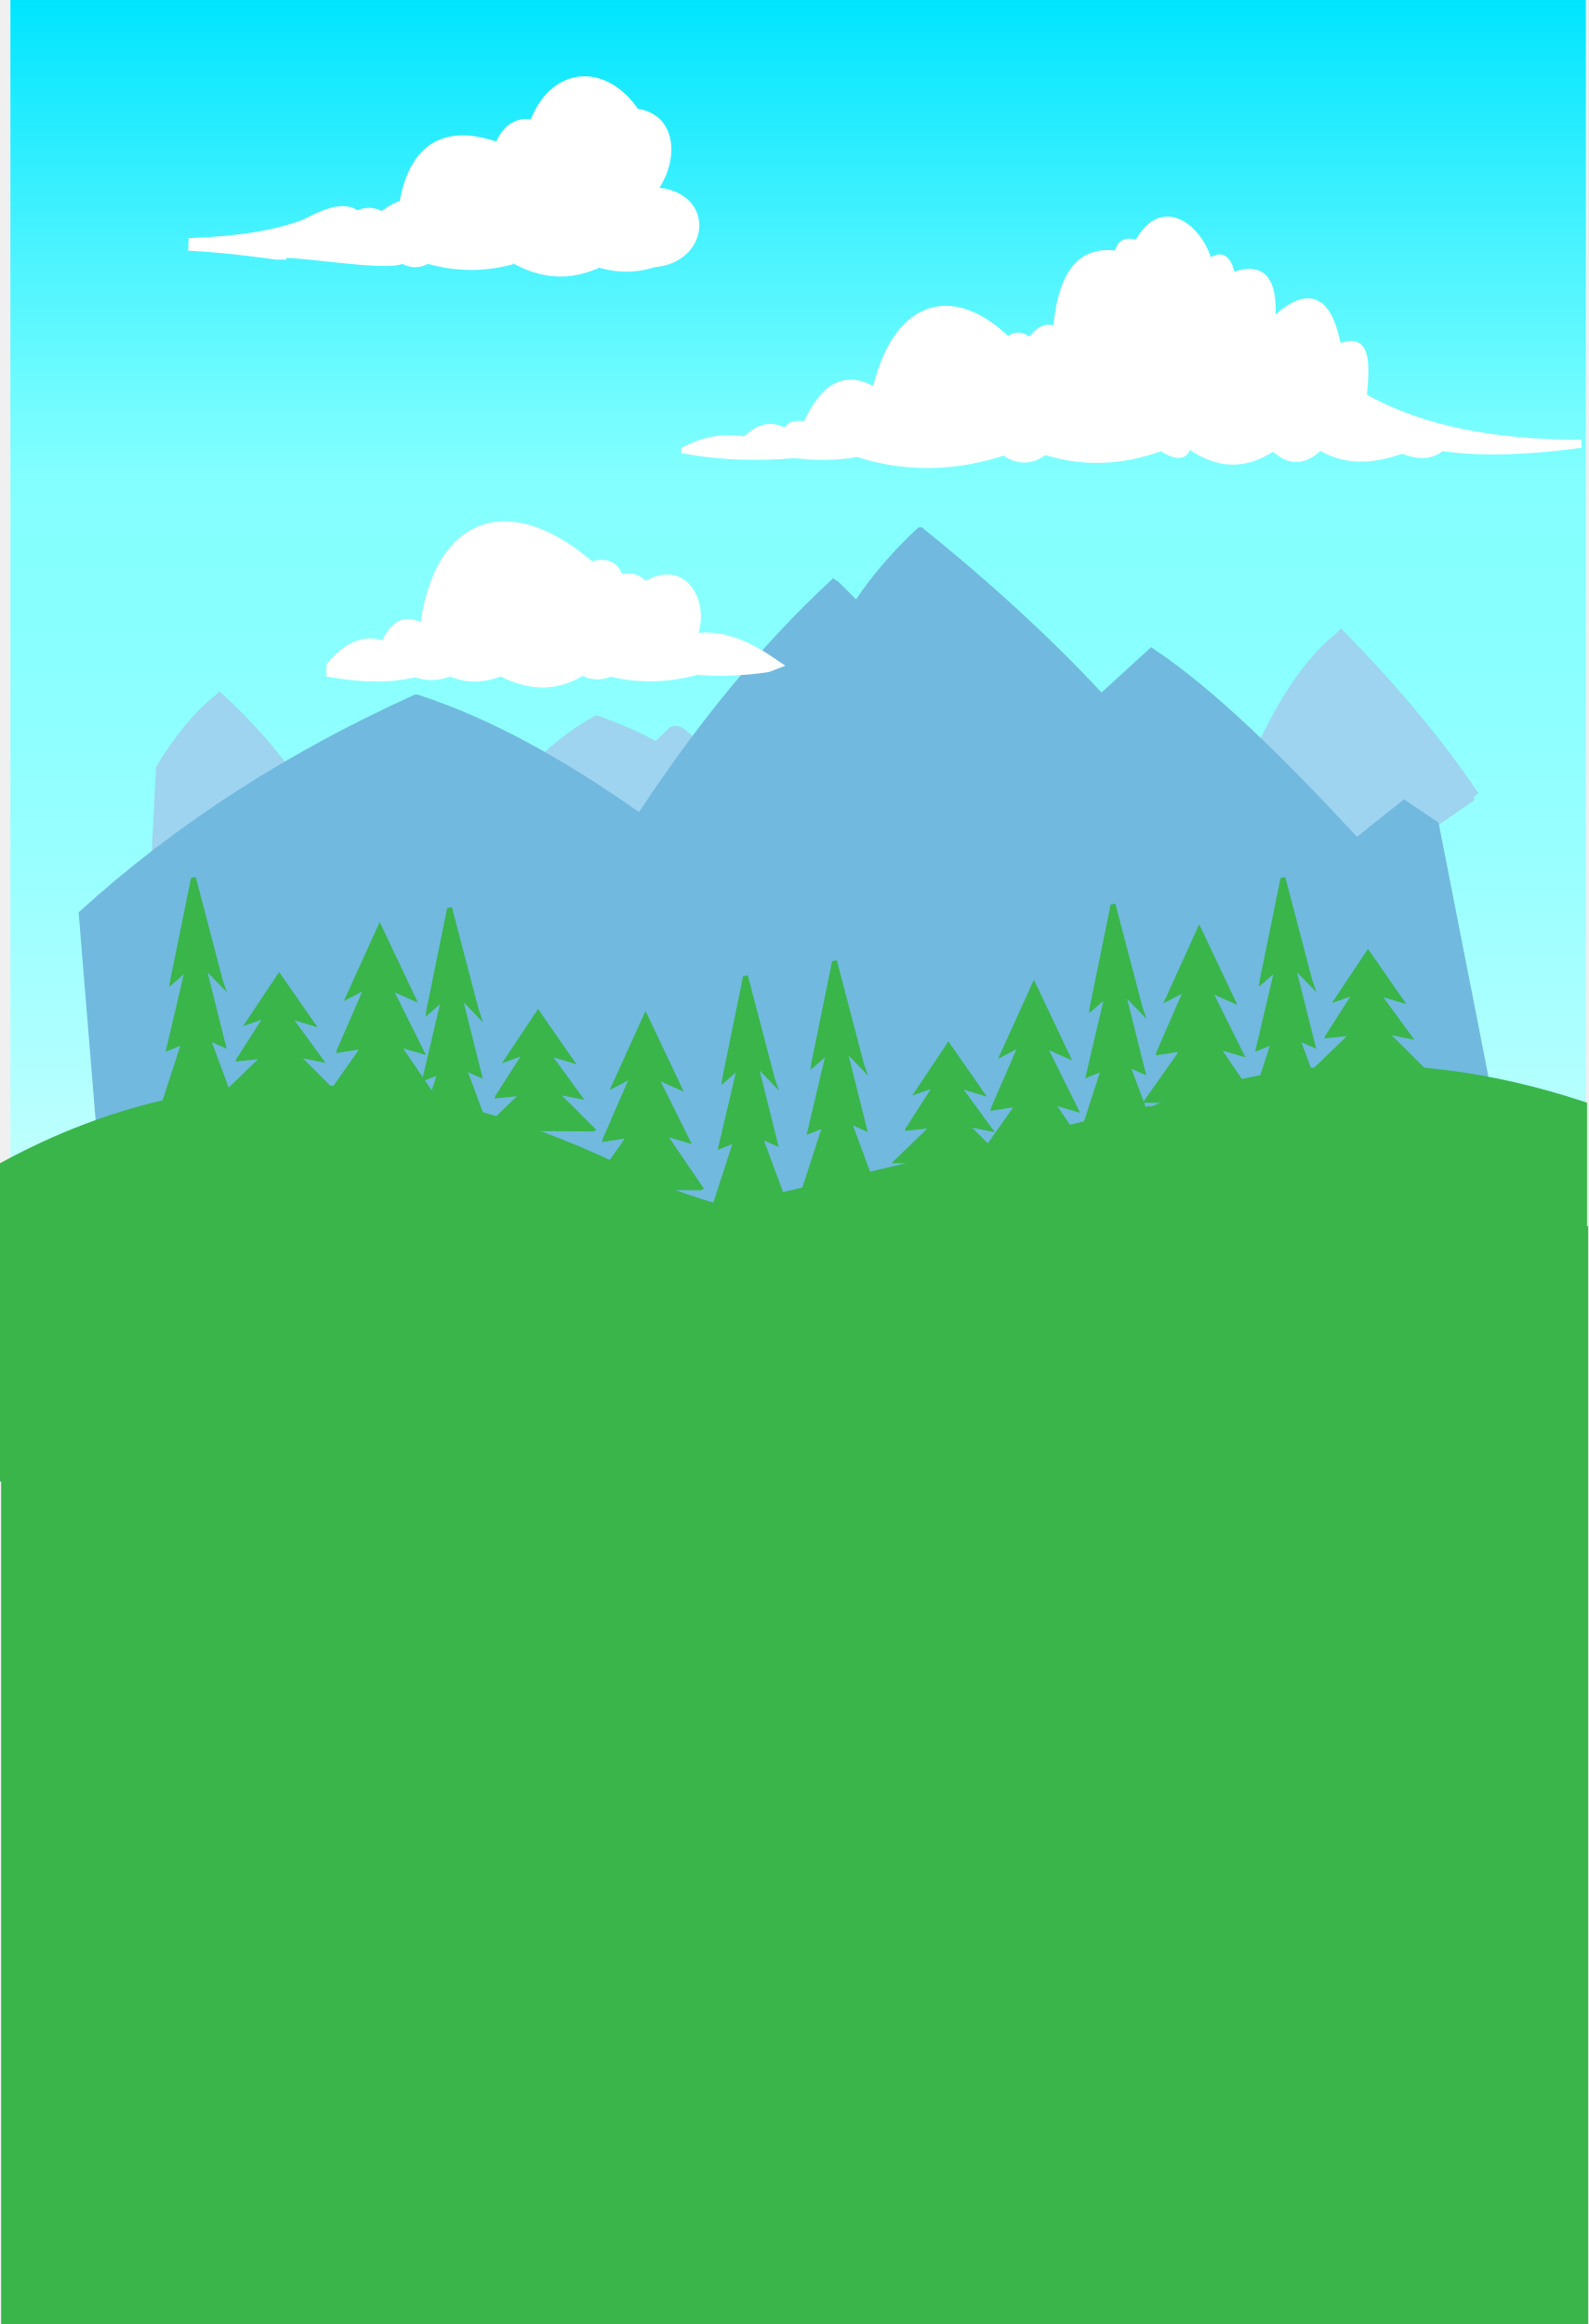
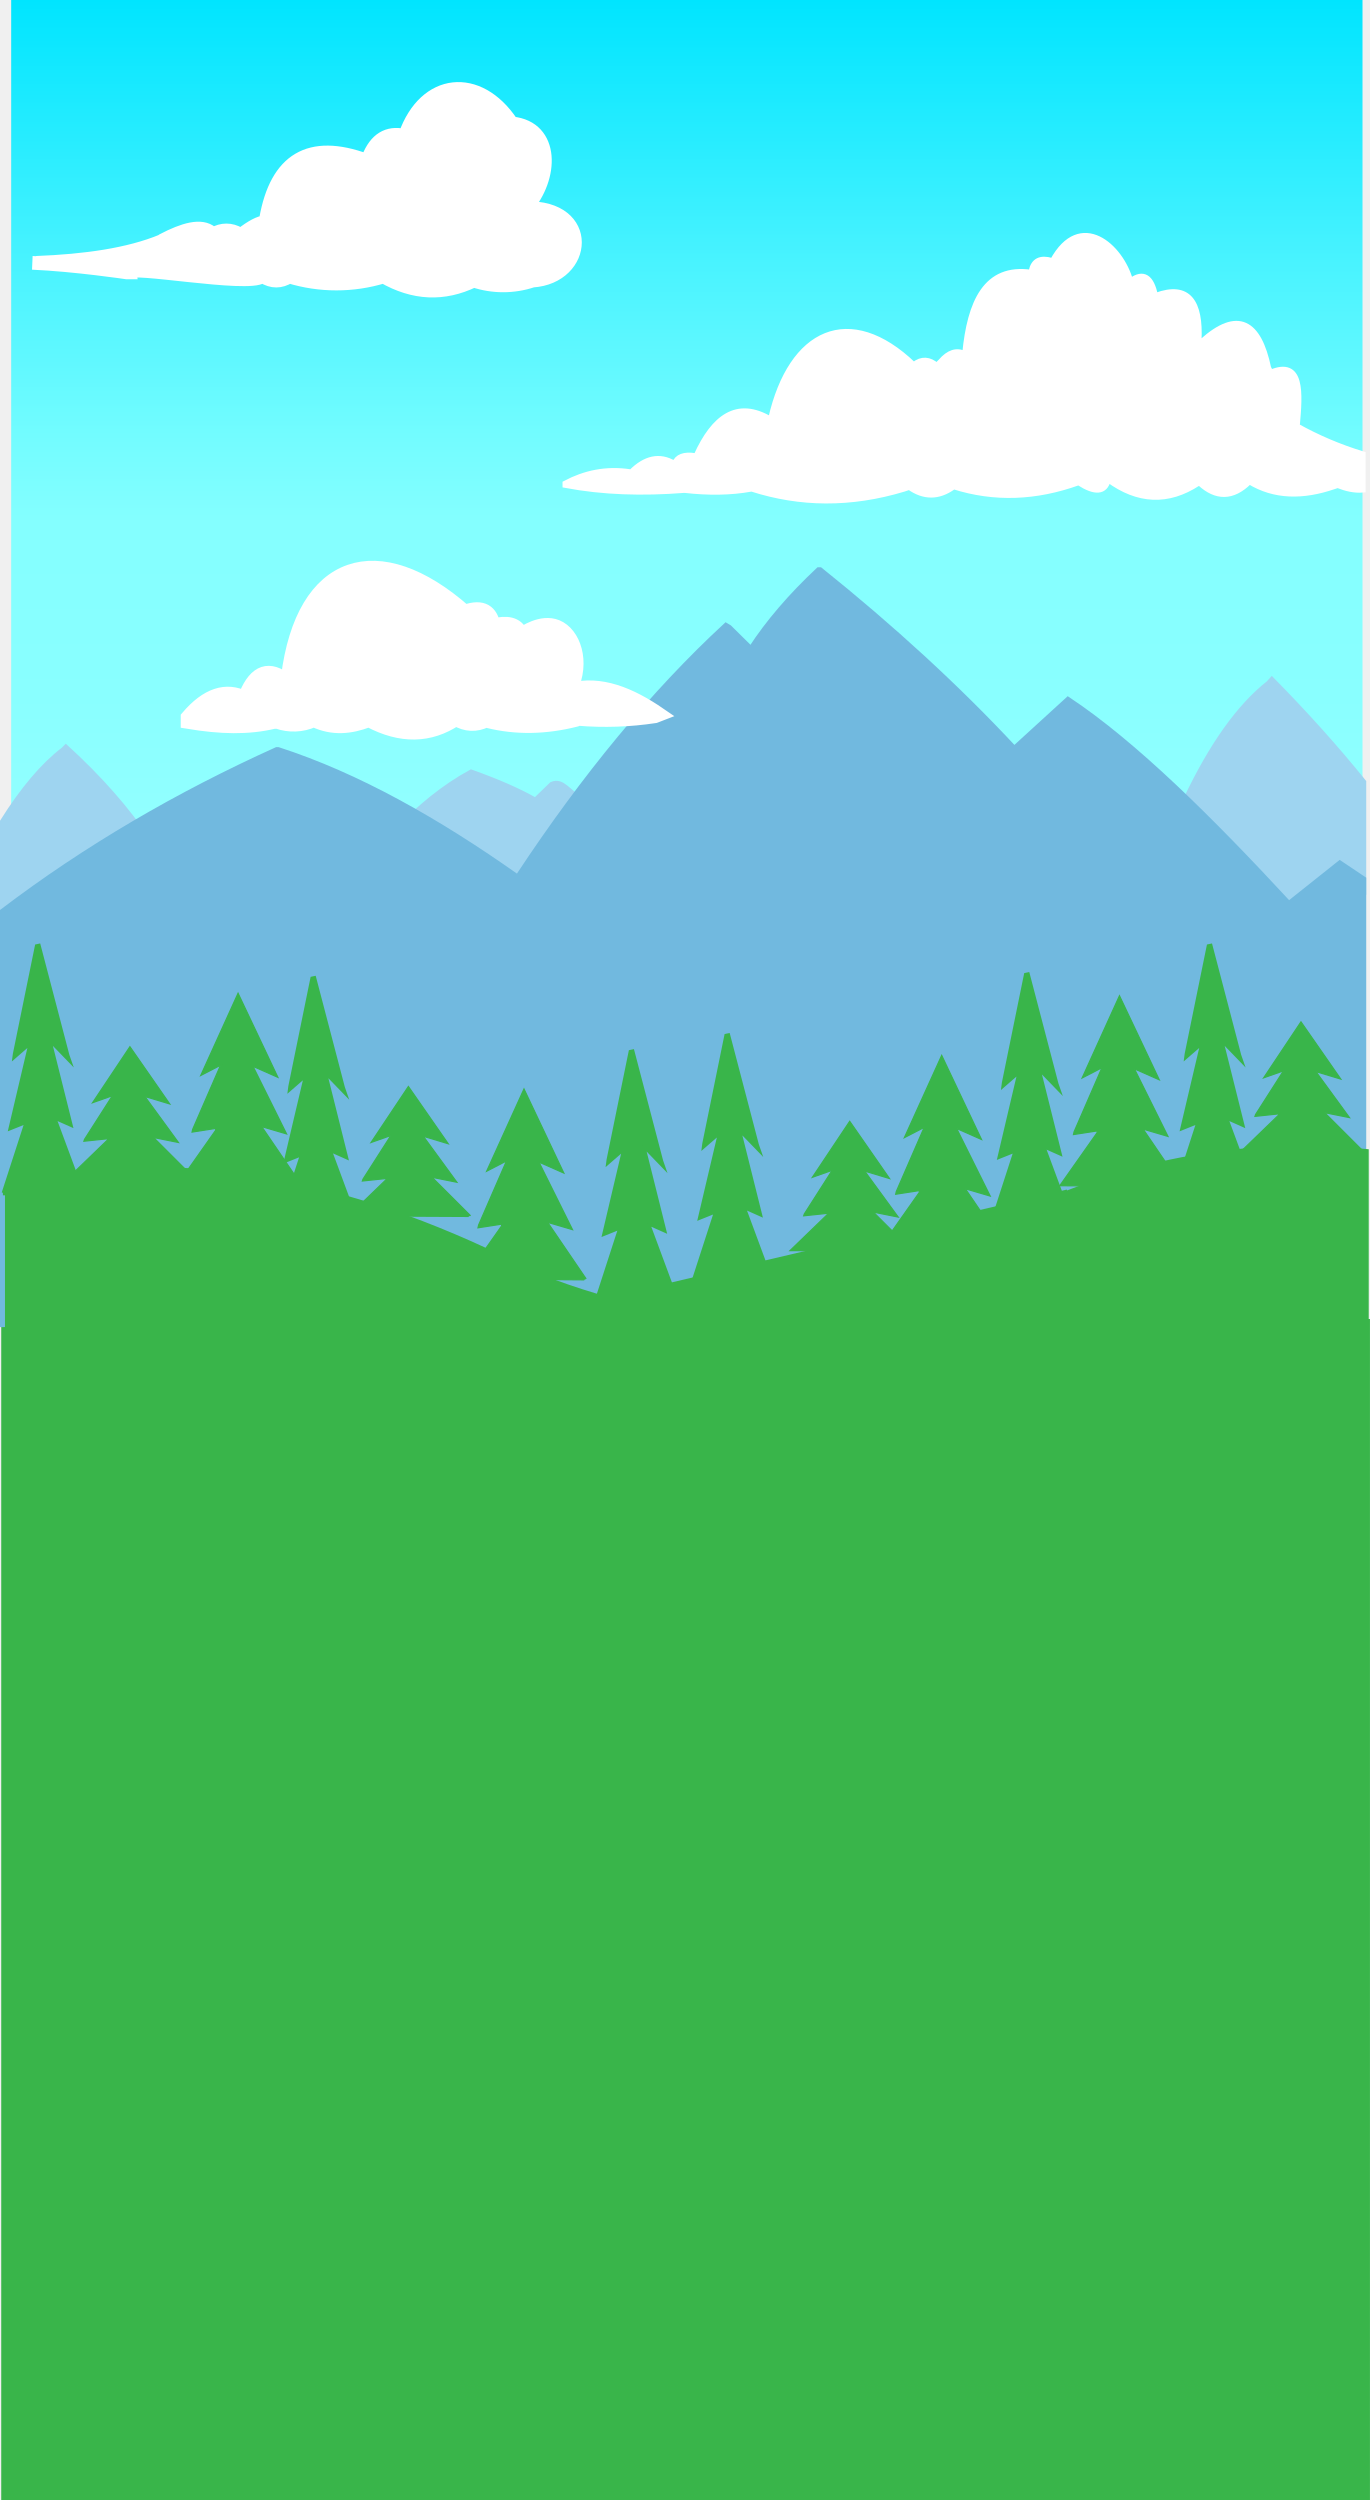
- <svg xmlns="http://www.w3.org/2000/svg" id="Layer_1" data-name="Layer 1" viewBox="0 0 1374 2011">
+ <svg xmlns="http://www.w3.org/2000/svg" id="Layer_1" data-name="Layer 1" viewBox="0 0 1102 2011">
  <defs>
-     <style>.cls-1{fill:url(#linear-gradient);}.cls-2,.cls-4{fill:#fff;stroke:#fff;}.cls-2,.cls-3,.cls-4,.cls-5,.cls-6,.cls-7,.cls-8{stroke-miterlimit:10;}.cls-2{stroke-width:11px;}.cls-3{fill:#9ed4f0;stroke:#9ed4f0;}.cls-3,.cls-5{stroke-width:4px;}.cls-4{stroke-width:5px;}.cls-5{fill:#71b9df;stroke:#71b9df;}.cls-6,.cls-7,.cls-8{fill:#39b54a;stroke:#39b54a;}.cls-6{stroke-width:10px;}.cls-7{stroke-width:2px;}</style>
-     <linearGradient id="linear-gradient" x1="141.5" y1="959" x2="1541.5" y2="959" gradientTransform="translate(-268.5 1541.5) rotate(-90)" gradientUnits="userSpaceOnUse">
+     <style>.cls-1{fill:url(#linear-gradient);}.cls-2,.cls-8{fill:#fff;stroke:#fff;}.cls-2,.cls-3,.cls-4,.cls-5,.cls-6,.cls-7,.cls-8{stroke-miterlimit:10;}.cls-2{stroke-width:11px;}.cls-3{fill:#9ed4f0;stroke:#9ed4f0;}.cls-3,.cls-5{stroke-width:4px;}.cls-4,.cls-6,.cls-7{fill:#39b54a;stroke:#39b54a;}.cls-4{stroke-width:10px;}.cls-5{fill:#71b9df;stroke:#71b9df;}.cls-6{stroke-width:2px;}.cls-8{stroke-width:5px;}</style>
+     <linearGradient id="linear-gradient" x1="141.5" y1="958" x2="1541.5" y2="958" gradientTransform="translate(-405.5 1541.5) rotate(-90)" gradientUnits="userSpaceOnUse">
      <stop offset="0.06" stop-color="#fff" />
      <stop offset="0.08" stop-color="#f9ffff" />
      <stop offset="0.22" stop-color="#cfffff" />
      <stop offset="0.35" stop-color="#aeffff" />
      <stop offset="0.48" stop-color="#97ffff" />
      <stop offset="0.6" stop-color="#89ffff" />
      <stop offset="0.7" stop-color="#84ffff" />
      <stop offset="0.75" stop-color="#72fcff" />
      <stop offset="0.86" stop-color="#44f2ff" />
      <stop offset="1" stop-color="#00e5ff" />
    </linearGradient>
  </defs>
-   <rect class="cls-1" x="9" width="1363" height="1400" />
-   <path class="cls-2" d="M17,182.43c34.51,1.53,75.87,7.7,75.87,7.7H95c-1.31-6.47,95.15,11.66,106.67,3.3h1.1q10.44,6.6,20.89,0a129.74,129.74,0,0,0,75.87,0q36.3,20.9,72.58,3.3a74.55,74.55,0,0,0,47.28,0c43.86-2.87,48.94-59.84-5.49-58.29,21.62-24.25,22.75-64.77-11-68.17l-.55-.55c-26.63-39.8-69.33-35.4-85.29,9.84l-1,.6q-19.8-4.39-28.59,17.6l-2.2,2.2Q217.64,75.21,205,147.24l-.63,2.49q-6.69.38-19,9.94l-1.83-.33q-10.44-6-20.89,0l-1.65-1.1c-8.11-6.82-22.26-2.67-38.88,6l-.71.62C94.47,176,59.53,180.91,20.26,182.43" transform="translate(146 29)" />
-   <path class="cls-3" d="M455.91,675.19l4.7-59.59c-12.9-7.62-17.09-17.47-25.81-13.67l-13.17,12.74q-20-11.42-51.69-22.65c-21.78,11.91-41.8,28.22-60.44,48L309,677.58Z" transform="translate(146 29)" />
-   <path class="cls-3" d="M108,649-14,733l5-98q25.5-41.5,51-61l2-2q41,37.5,66,75" transform="translate(146 29)" />
-   <path class="cls-4" d="M1222,356c-43.19,5.83-83.64,7.89-119,3v-2c-9.06,9.78-22.27,9.55-36,4l-3,1c-24.84,8.54-47.78,8.45-68-4l-.5.5c-13.13,12.89-26.12,12.8-39,1h-2q-36,23.5-72-3l-.5.5q-3.5,14.5-23,2h-1c-33.54,12-66.88,13.58-100,3l-.5.5q-17.5,12.5-35,0L718,364c-43,13-83.5,12.32-122,0h-1c-16.62,3-34.36,3.1-53,1h-1c-33.13,2.59-64.95,1.67-95-4v-1c15.35-8.06,32.34-12,52-9h1q17-17,34-7h1q3-8,16-6l1.5-.5c14-30.78,32.5-44.69,59-29l1-1c16.17-70.26,62.91-91.85,114-43h1q9-7,18,1L748,262q9.5-11,19-6l.5-.5c4-41.41,16.73-70.27,53-65l.5-1.5q2.5-12,16-8h1c22.1-40.57,54.45-11.67,62,16h1q14.5-10.5,19,12h1c25.8-9.45,35.53,4.94,34,36l3,1c28.83-25.94,45.35-15.54,53,21l2,4c25.29-10.84,23.5,15.59,21,43,51.62,29.15,116,40.09,188,40" transform="translate(146 29)" />
-   <path class="cls-3" d="M1128.71,661.59,957,779.85l-12.12-165.8q31-65.46,66.55-93.49l2.69-3q71,72.13,117.33,141" transform="translate(146 29)" />
-   <path class="cls-5" d="M1162.64,1019.79,1096.78,684l-28-18.81-41,32.63c-63-68.08-123.88-128.5-177.68-164.25L806.88,573c-46-49.35-98.22-97.22-156.14-143.71h-1.32q-33.84,31.77-54.42,63.5l-17.3-17.11L574.91,474c-58.63,54.16-114,121.52-166.4,200.8l-1.18,1.72C342.77,630.88,278.53,594.6,214.81,574h-1.32C106.19,622.5,9,684-75.89,761.28l22.55,275.9Z" transform="translate(146 29)" />
-   <path class="cls-2" d="M517.89,547.18a265.48,265.48,0,0,1-61.84,2.1l-1.69.8q-37.07,9.42-70.67,1.1l-1.65-.55q-12.15,6.07-24.29-1.11c-21.07,14.06-44.25,14.53-69.57,1.11h-1.1c-14.12,5.4-28.41,6.87-43.06,0h-1.11a38.79,38.79,0,0,1-28.71,1.1l-2.76,0c-20.7,4.95-42.58,4.49-69.56,0v-3.82q23.19-27.24,46.38-15.46l.55-2.76q11.77-28.35,33.12-11l.56-2.76c11.9-95.8,73.34-114,142.43-53,14.87-5.23,21,.43,23.19,11,10.43-2.61,18.49-1.48,22.09,6.62l.55.55c1.44-1.05,15.75-11.15,28.15-6.07,13.56,5.56,21.85,28,11.05,50.79,23.81-6.38,47.76,3.37,71.77,19.88Z" transform="translate(146 29)" />
-   <polygon class="cls-6" points="991 963 1009 1086 425 1102 378 1107 991 963" />
-   <polyline class="cls-7" points="139.36 960.5 204.4 962.61 204.38 961.61 181.53 899.92 194.62 905.74 177.68 837.96 193.92 854.74 191.83 848.77 168.61 760.08 166.12 760.61 148.32 847.87 147.87 851.37 160.71 840.2 144.65 908.42 157.58 903.25 139.35 959.5" />
-   <polyline class="cls-7" points="616.97 1045.5 682 1047.61 681.99 1046.61 659.14 984.92 672.22 990.74 655.29 922.96 671.52 939.74 669.44 933.77 646.22 845.08 643.72 845.61 625.92 932.87 625.47 936.37 638.32 925.2 622.25 993.42 635.18 988.25 616.95 1044.5" />
-   <polyline class="cls-7" points="1081.96 960.5 1147 962.61 1146.99 961.61 1124.14 899.92 1137.22 905.74 1120.29 837.96 1136.52 854.74 1134.44 848.77 1111.21 760.08 1108.72 760.61 1090.92 847.87 1090.47 851.37 1103.32 840.2 1087.25 908.42 1100.18 903.25 1081.95 959.5" />
-   <polyline class="cls-7" points="360.96 986.5 426 988.61 425.99 987.61 403.14 925.92 416.22 931.74 399.29 863.96 415.52 880.74 413.44 874.77 390.21 786.08 387.72 786.61 369.92 873.87 369.47 877.37 382.31 866.2 366.25 934.42 379.18 929.25 360.95 985.5" />
-   <polyline class="cls-7" points="934.97 983.5 1000 985.61 999.99 984.61 977.14 922.92 990.22 928.74 973.29 860.96 989.52 877.74 987.44 871.77 964.22 783.08 961.72 783.61 943.92 870.87 943.47 874.37 956.32 863.2 940.25 931.42 953.18 926.25 934.95 982.5" />
-   <polyline class="cls-8" points="869 1006.5 772.5 1006 802.5 977 802.5 976 783.5 978 784 976.5 807 940.5 807.5 941 790.5 947 820.5 902 852.5 948 832.5 942 859.5 979 839.5 975 870.5 1006" />
-   <polyline class="cls-8" points="290 946.5 193.5 946 223.5 917 223.5 916 204.5 918 205 916.5 228 880.5 228.5 881 211.5 887 241.5 842 273.5 888 253.5 882 280.5 919 260.5 915 291.5 946" />
-   <polyline class="cls-8" points="1232 926.5 1135.5 926 1165.5 897 1165.5 896 1146.5 898 1147 896.5 1170 860.5 1170.5 861 1153.5 867 1183.5 822 1215.5 868 1195.5 862 1222.5 899 1202.5 895 1233.5 926" />
-   <polyline class="cls-8" points="514 978.5 417.5 978 447.5 949 447.5 948 428.5 950 429 948.5 452 912.5 452.5 913 435.5 919 465.5 874 497.5 920 477.5 914 504.5 951 484.5 947 515.5 978" />
-   <polyline class="cls-8" points="607 1029.5 510.5 1028.77 540.5 986.17 540.5 984.7 521.5 987.64 522 985.43 545 932.55 545.5 933.29 528.5 942.1 558.5 876 590.5 943.57 570.5 934.76 597.5 989.11 577.5 983.23 608.5 1028.77" />
-   <polyline class="cls-8" points="377 952.5 280.5 951.77 310.5 909.17 310.5 907.7 291.5 910.64 292 908.43 315 855.55 315.5 856.29 298.5 865.1 328.5 799 360.5 866.57 340.5 857.76 367.5 912.11 347.5 906.23 378.5 951.77" />
-   <polyline class="cls-8" points="1086 954.5 989.5 953.77 1019.5 911.17 1019.5 909.7 1000.5 912.64 1001 910.43 1024 857.55 1024.5 858.29 1007.5 867.1 1037.5 801 1069.5 868.57 1049.5 859.76 1076.5 914.11 1056.5 908.23 1087.5 953.77" />
-   <polyline class="cls-7" points="693.97 1032.5 759 1034.61 758.99 1033.61 736.14 971.92 749.22 977.74 732.29 909.96 748.52 926.74 746.44 920.77 723.22 832.08 720.72 832.61 702.92 919.87 702.47 923.37 715.32 912.2 699.25 980.42 712.18 975.25 693.95 1031.5" />
-   <polyline class="cls-8" points="943 1002.5 846.5 1001.77 876.5 959.17 876.5 957.7 857.5 960.64 858 958.43 881 905.55 881.5 906.29 864.5 915.1 894.5 849 926.5 916.57 906.5 907.76 933.5 962.11 913.5 956.23 944.5 1001.77" />
-   <path class="cls-6" d="M1222,928.75c-155.93-51.23-310.44-42-463,50.25l-25.52,12.27C654.39,1044.86,552,1050.73,422,1000l-16-8C221.58,899.43,39,883.3-141,980.55V1248H1222Z" transform="translate(146 29)" />
-   <rect class="cls-6" x="6" y="1066" width="1363" height="940" />
+   <rect class="cls-1" x="9" width="1087" height="1400" />
+   <path class="cls-2" d="M17,182.43c34.51,1.53,75.87,7.7,75.87,7.7H95c-1.31-6.47,95.15,11.66,106.67,3.3h1.1q10.44,6.6,20.89,0a129.74,129.74,0,0,0,75.87,0q36.3,20.9,72.58,3.3a74.55,74.55,0,0,0,47.28,0c43.86-2.87,48.94-59.84-5.49-58.29,21.62-24.25,22.75-64.77-11-68.17l-.55-.55c-26.63-39.8-69.33-35.4-85.29,9.84l-1,.6q-19.8-4.39-28.59,17.6l-2.2,2.2Q217.64,75.21,205,147.24l-.63,2.49q-6.69.38-19,9.94l-1.83-.33q-10.44-6-20.89,0l-1.65-1.1c-8.11-6.82-22.26-2.67-38.88,6l-.71.62C94.47,176,59.53,180.91,20.26,182.43" transform="translate(9 29)" />
+   <path class="cls-3" d="M455.91,675.19l4.7-59.59c-12.9-7.62-17.09-17.47-25.81-13.67l-13.17,12.74q-20-11.42-51.69-22.65c-21.78,11.91-41.8,28.22-60.44,48L309,677.58Z" transform="translate(9 29)" />
+   <path class="cls-3" d="M1088,600q-32.82-40.66-73.93-82.42l-2.69,3q-35.5,28-66.55,93.49L957,779.85l131-90.23Z" transform="translate(9 29)" />
+   <rect class="cls-4" x="6" y="1066" width="1091" height="940" />
+   <path class="cls-3" d="M44,572l-2,2Q17.51,592.74-7,631.8v96.38L108,649l2-2Q85,609.5,44,572Z" transform="translate(9 29)" />
+   <path class="cls-5" d="M1088,678.07l-19.25-12.91-41,32.63c-63-68.08-123.88-128.5-177.68-164.25L806.88,573c-46-49.35-98.22-97.22-156.14-143.71h-1.32q-33.84,31.77-54.42,63.5l-17.3-17.11L574.91,474c-58.63,54.16-114,121.52-166.4,200.8l-1.18,1.72C342.77,630.88,278.53,594.6,214.81,574h-1.32C134.17,609.85,60.38,652.8-7,704v332.53l1095-15.67Z" transform="translate(9 29)" />
+   <polygon class="cls-4" points="854 963 872 1086 288 1102 241 1107 854 963" />
+   <polyline class="cls-6" points="2.36 960.5 67.4 962.61 67.39 961.61 44.53 899.92 57.62 905.74 40.68 837.96 56.92 854.74 54.83 848.77 31.61 760.08 29.12 760.61 11.32 847.87 10.87 851.37 23.71 840.2 7.65 908.42 20.58 903.25 2.35 959.5" />
+   <polyline class="cls-6" points="479.96 1045.5 545 1047.61 544.99 1046.61 522.14 984.92 535.22 990.74 518.29 922.96 534.52 939.74 532.44 933.77 509.21 845.08 506.72 845.61 488.92 932.87 488.47 936.37 501.31 925.2 485.25 993.42 498.18 988.25 479.95 1044.5" />
+   <polyline class="cls-6" points="944.97 960.5 1010 962.61 1009.99 961.61 987.14 899.92 1000.22 905.74 983.29 837.96 999.52 854.74 997.44 848.77 974.22 760.08 971.72 760.61 953.92 847.87 953.47 851.37 966.32 840.2 950.25 908.42 963.18 903.25 944.95 959.5" />
+   <polyline class="cls-6" points="223.97 986.5 289 988.61 288.99 987.61 266.14 925.92 279.22 931.74 262.29 863.96 278.52 880.74 276.44 874.77 253.22 786.08 250.72 786.61 232.92 873.87 232.47 877.37 245.31 866.2 229.25 934.42 242.18 929.25 223.95 985.5" />
+   <polyline class="cls-6" points="797.97 983.5 863 985.61 862.99 984.61 840.14 922.92 853.22 928.74 836.29 860.96 852.52 877.74 850.44 871.77 827.22 783.08 824.72 783.61 806.92 870.87 806.47 874.37 819.32 863.2 803.25 931.42 816.18 926.25 797.95 982.5" />
+   <polyline class="cls-7" points="732 1006.5 635.5 1006 665.5 977 665.5 976 646.5 978 647 976.5 670 940.5 670.5 941 653.5 947 683.5 902 715.5 948 695.5 942 722.5 979 702.5 975 733.5 1006" />
+   <polyline class="cls-7" points="153 946.5 56.5 946 86.5 917 86.5 916 67.5 918 68 916.5 91 880.5 91.5 881 74.5 887 104.5 842 136.5 888 116.5 882 143.5 919 123.5 915 154.5 946" />
+   <polyline class="cls-7" points="1095 926.5 998.5 926 1028.5 897 1028.5 896 1009.5 898 1010 896.5 1033 860.5 1033.5 861 1016.5 867 1046.5 822 1078.5 868 1058.5 862 1085.5 899 1065.5 895 1096.5 926" />
+   <polyline class="cls-7" points="377 978.5 280.5 978 310.5 949 310.5 948 291.5 950 292 948.5 315 912.5 315.5 913 298.5 919 328.5 874 360.5 920 340.5 914 367.5 951 347.5 947 378.5 978" />
+   <polyline class="cls-7" points="470 1029.5 373.5 1028.77 403.5 986.17 403.5 984.7 384.5 987.64 385 985.43 408 932.55 408.5 933.29 391.5 942.1 421.5 876 453.5 943.57 433.5 934.76 460.5 989.11 440.5 983.23 471.5 1028.77" />
+   <polyline class="cls-7" points="240 952.5 143.5 951.77 173.5 909.17 173.5 907.7 154.5 910.64 155 908.43 178 855.55 178.5 856.29 161.5 865.1 191.5 799 223.5 866.57 203.5 857.76 230.5 912.11 210.5 906.23 241.5 951.77" />
+   <polyline class="cls-7" points="949 954.5 852.5 953.77 882.5 911.17 882.5 909.7 863.5 912.64 864 910.43 887 857.55 887.5 858.29 870.5 867.1 900.5 801 932.5 868.57 912.5 859.76 939.5 914.11 919.5 908.23 950.5 953.77" />
+   <polyline class="cls-6" points="556.97 1032.5 622 1034.61 621.99 1033.61 599.14 971.92 612.22 977.74 595.29 909.96 611.52 926.74 609.44 920.77 586.22 832.08 583.72 832.61 565.92 919.87 565.47 923.37 578.32 912.2 562.25 980.42 575.18 975.25 556.95 1031.5" />
+   <polyline class="cls-7" points="806 1002.5 709.5 1001.77 739.5 959.17 739.5 957.7 720.5 960.64 721 958.43 744 905.55 744.5 906.29 727.5 915.1 757.5 849 789.5 916.57 769.5 907.76 796.5 962.11 776.5 956.23 807.5 1001.77" />
+   <path class="cls-4" d="M1087,900c-110.19-10.2-219.59,13.41-328,79l-25.52,12.27C654.39,1044.86,552,1050.73,422,1000l-16-8C269.57,923.52,134.12,896.89,0,927v321H1087Z" transform="translate(9 29)" />
+   <path class="cls-8" d="M1087,336.53A268.36,268.36,0,0,1,1034,314c2.5-27.41,4.29-53.84-21-43l-2-4c-7.65-36.54-24.17-46.94-53-21l-3-1c1.53-31.06-8.2-45.45-34-36h-1q-4.5-22.5-19-12h-1c-7.55-27.67-39.9-56.57-62-16h-1q-13.5-4-16,8l-.5,1.5c-36.27-5.27-49,23.59-53,65l-.5.5q-9.5-5-19,6l-3.5,3.5q-9-8-18-1h-1c-51.09-48.85-97.83-27.26-114,43l-1,1c-26.5-15.69-45-1.78-59,29l-1.5.5q-13-2-16,6h-1q-17-10-34,7h-1c-19.66-3-36.65.94-52,9v1c30.05,5.67,61.87,6.59,95,4h1c18.64,2.1,36.38,2,53-1h1c38.5,12.32,79,13,122,0l4.5-1.5q17.5,12.5,35,0l.5-.5c33.12,10.58,66.46,9,100-3h1q19.5,12.5,23-2l.5-.5q36,26.5,72,3h2c12.88,11.8,25.87,11.89,39-1l.5-.5c20.22,12.45,43.16,12.54,68,4l3-1c7,2.81,13.78,4.26,20,3.73Z" transform="translate(9 29)" />
+   <path class="cls-2" d="M517.89,547.18a265.48,265.48,0,0,1-61.84,2.1l-1.69.8q-37.07,9.42-70.67,1.1l-1.65-.55q-12.15,6.07-24.29-1.11c-21.07,14.06-44.25,14.53-69.57,1.11h-1.1c-14.12,5.4-28.41,6.87-43.06,0h-1.11a38.79,38.79,0,0,1-28.71,1.1l-2.76,0c-20.7,4.95-42.58,4.49-69.56,0v-3.82q23.19-27.24,46.38-15.46l.55-2.76q11.77-28.35,33.12-11l.56-2.76c11.9-95.8,73.34-114,142.43-53,14.87-5.23,21,.43,23.19,11,10.43-2.61,18.49-1.48,22.09,6.62l.55.55c1.44-1.05,15.75-11.15,28.15-6.07,13.56,5.56,21.85,28,11.05,50.79,23.81-6.38,47.76,3.37,71.77,19.88Z" transform="translate(9 29)" />
</svg>
